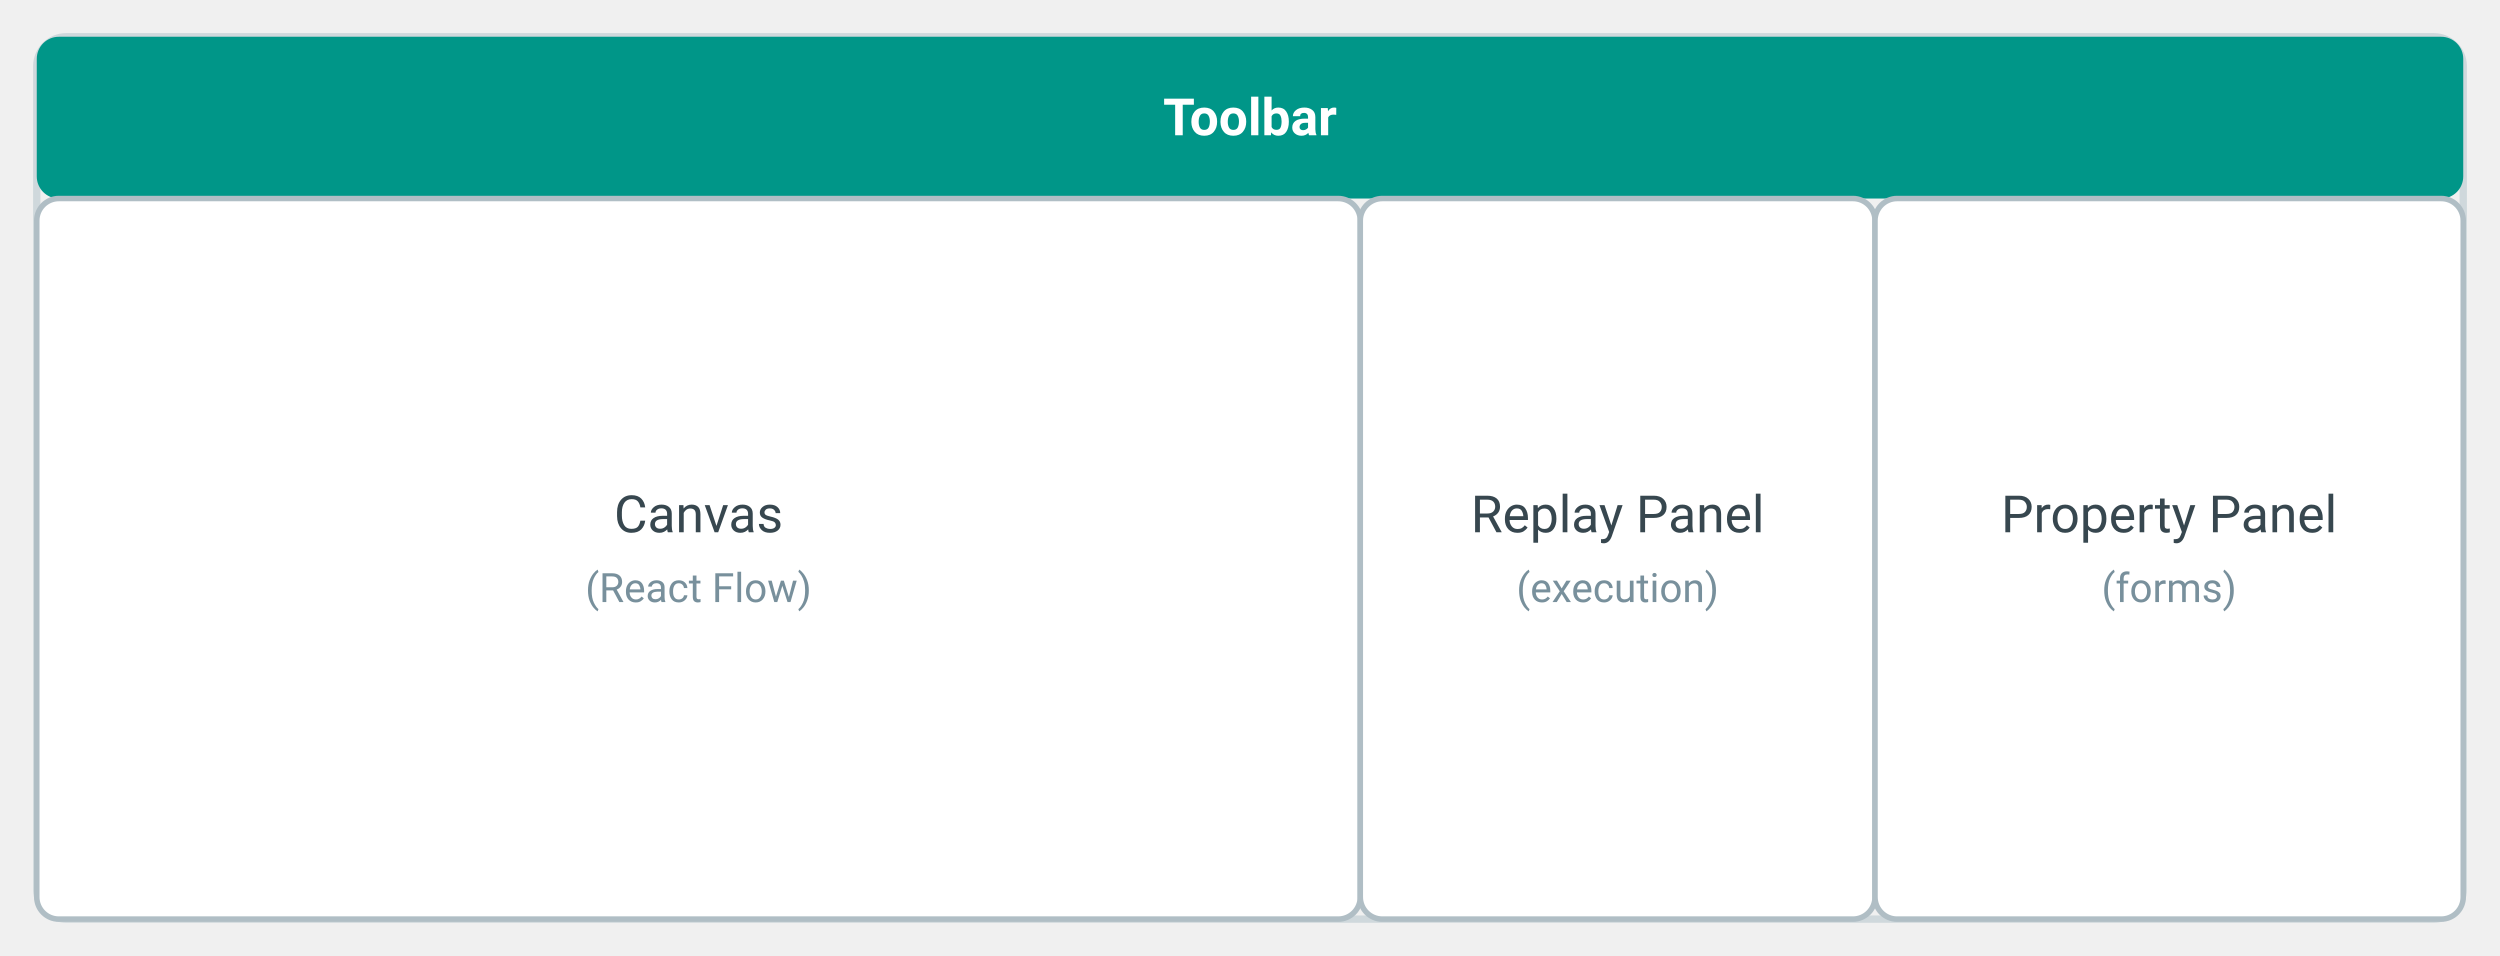
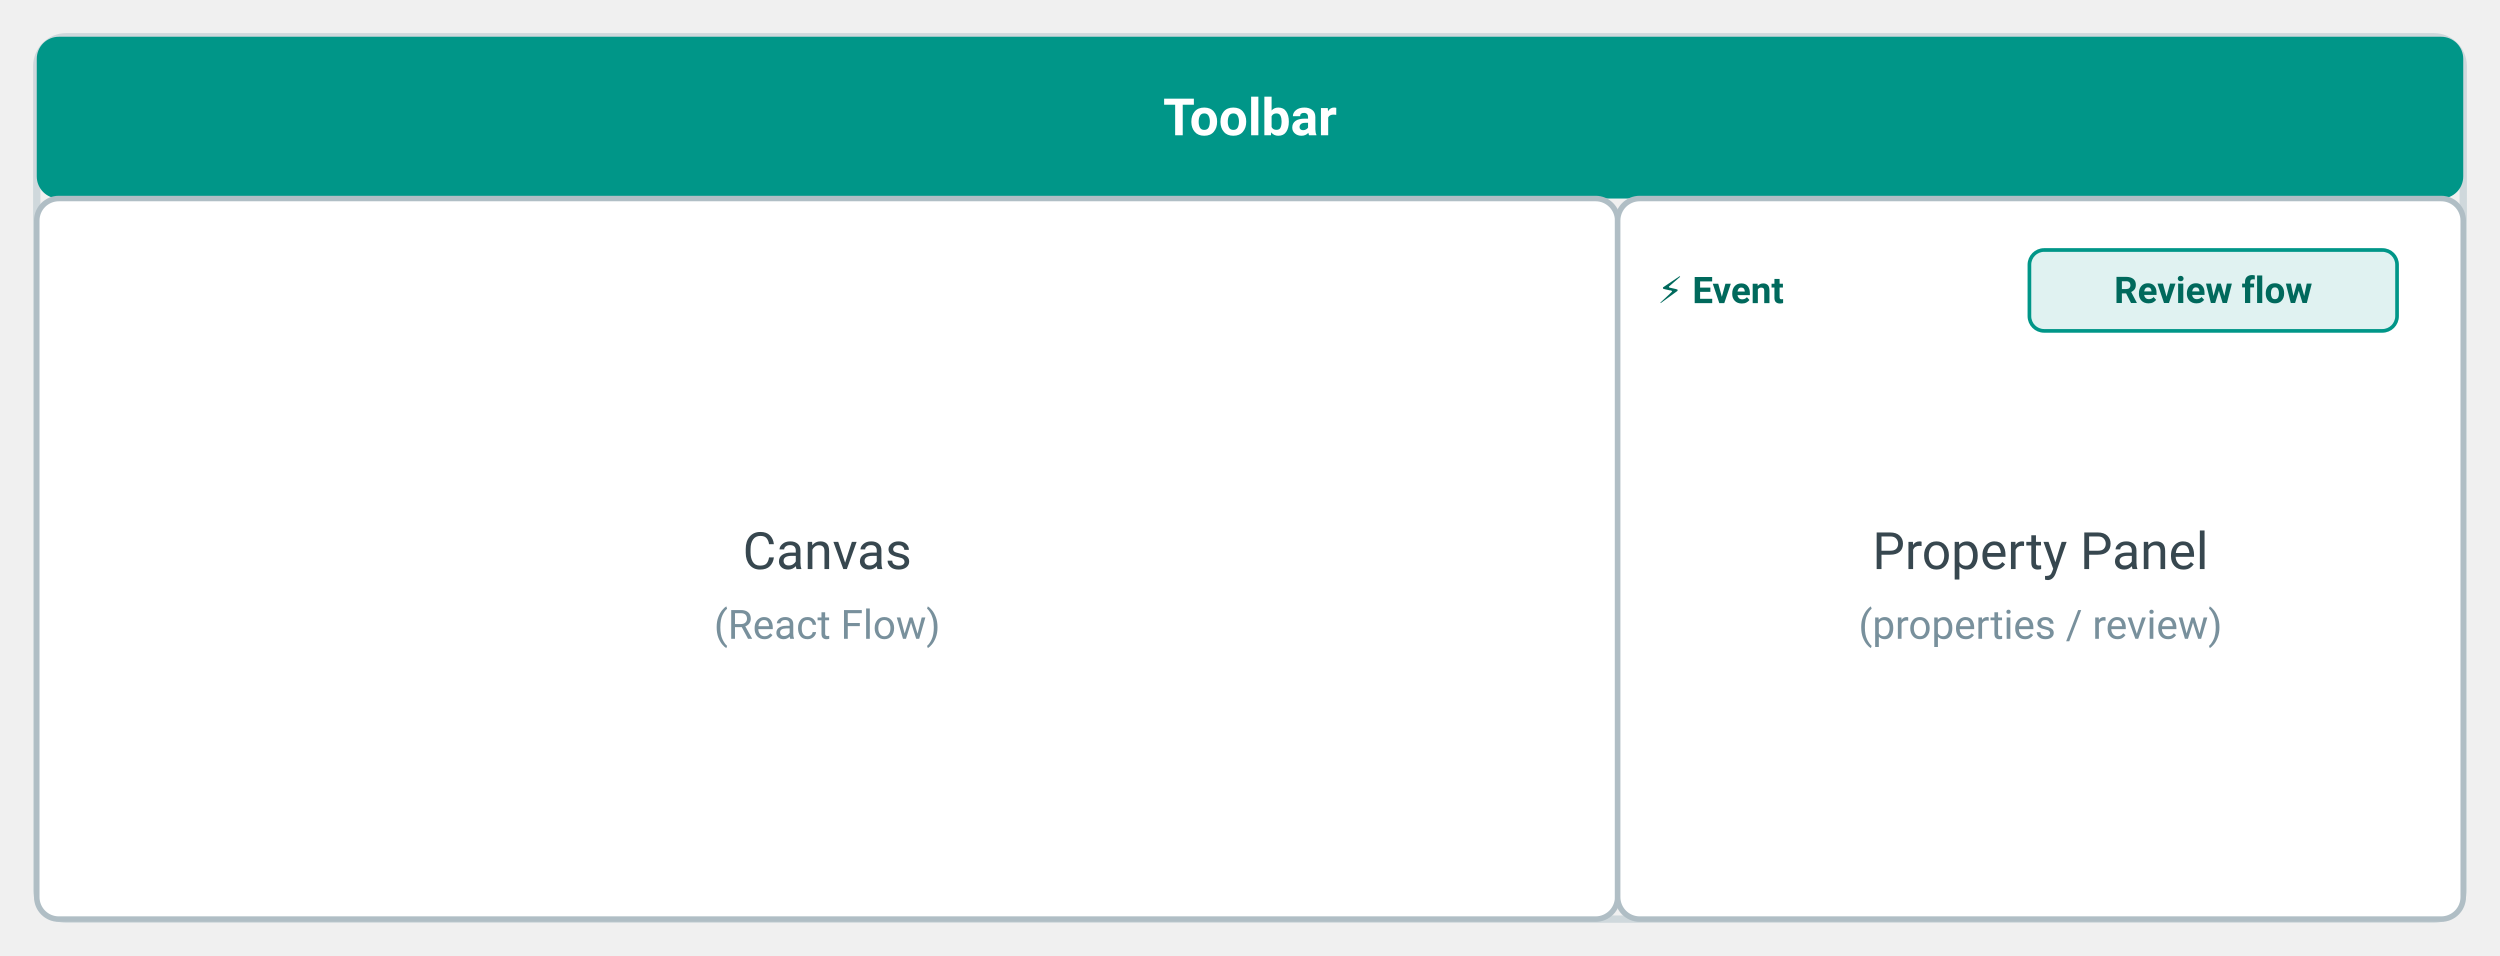
<svg xmlns="http://www.w3.org/2000/svg" viewBox="0 0 680 260" font-family="Roboto, sans-serif">
  <defs>
    <style>
      .box { fill: #fff; stroke: #b0bec5; stroke-width: 1.5; rx: 6; }
      .header { fill: #009688; rx: 6; }
+       .toggle { fill: #e0f2f1; stroke: #009688; stroke-width: 1; }
+       .toggle-active { fill: #009688; }
      .label { fill: #37474f; font-size: 14px; text-anchor: middle; dominant-baseline: central; }
      .label-light { fill: #fff; font-size: 14px; font-weight: 600; text-anchor: middle; dominant-baseline: central; }
+       .toggle-label { fill: #00695c; font-size: 10px; font-weight: 600; text-anchor: middle; dominant-baseline: central; }
+       .toggle-label-active { fill: #fff; font-size: 10px; font-weight: 600; text-anchor: middle; dominant-baseline: central; }
      .sublabel { fill: #78909c; font-size: 11px; text-anchor: middle; dominant-baseline: central; }
    </style>
  </defs>
  <rect x="10" y="10" width="660" height="240" rx="8" fill="none" stroke="#cfd8dc" stroke-width="2" />
  <rect x="10" y="10" width="660" height="44" class="header" />
  <text x="340" y="32" class="label-light">Toolbar</text>
-   <rect x="10" y="54" width="360" height="196" class="box" rx="0" />
-   <text x="190" y="140" class="label">Canvas</text>
-   <text x="190" y="160" class="sublabel">(React Flow)</text>
-   <rect x="370" y="54" width="140" height="196" class="box" rx="0" />
-   <text x="440" y="140" class="label">Replay Panel</text>
-   <text x="440" y="160" class="sublabel">(execution)</text>
-   <rect x="510" y="54" width="160" height="196" class="box" rx="0" />
-   <text x="590" y="140" class="label">Property Panel</text>
-   <text x="590" y="160" class="sublabel">(forms)</text>
+   <rect x="10" y="54" width="430" height="196" class="box" rx="0" />
+   <text x="225" y="150" class="label">Canvas</text>
+   <text x="225" y="170" class="sublabel">(React Flow)</text>
+   <rect x="440" y="54" width="230" height="196" class="box" rx="0" />
+   <text x="468" y="79" class="toggle-label" text-anchor="start">⚡ Event</text>
+   <rect x="552" y="68" width="100" height="22" rx="4" class="toggle" />
+   <text x="602" y="79" class="toggle-label">Review flow</text>
+   <text x="555" y="150" class="label">Property Panel</text>
+   <text x="555" y="170" class="sublabel">(properties / review)</text>
</svg>
